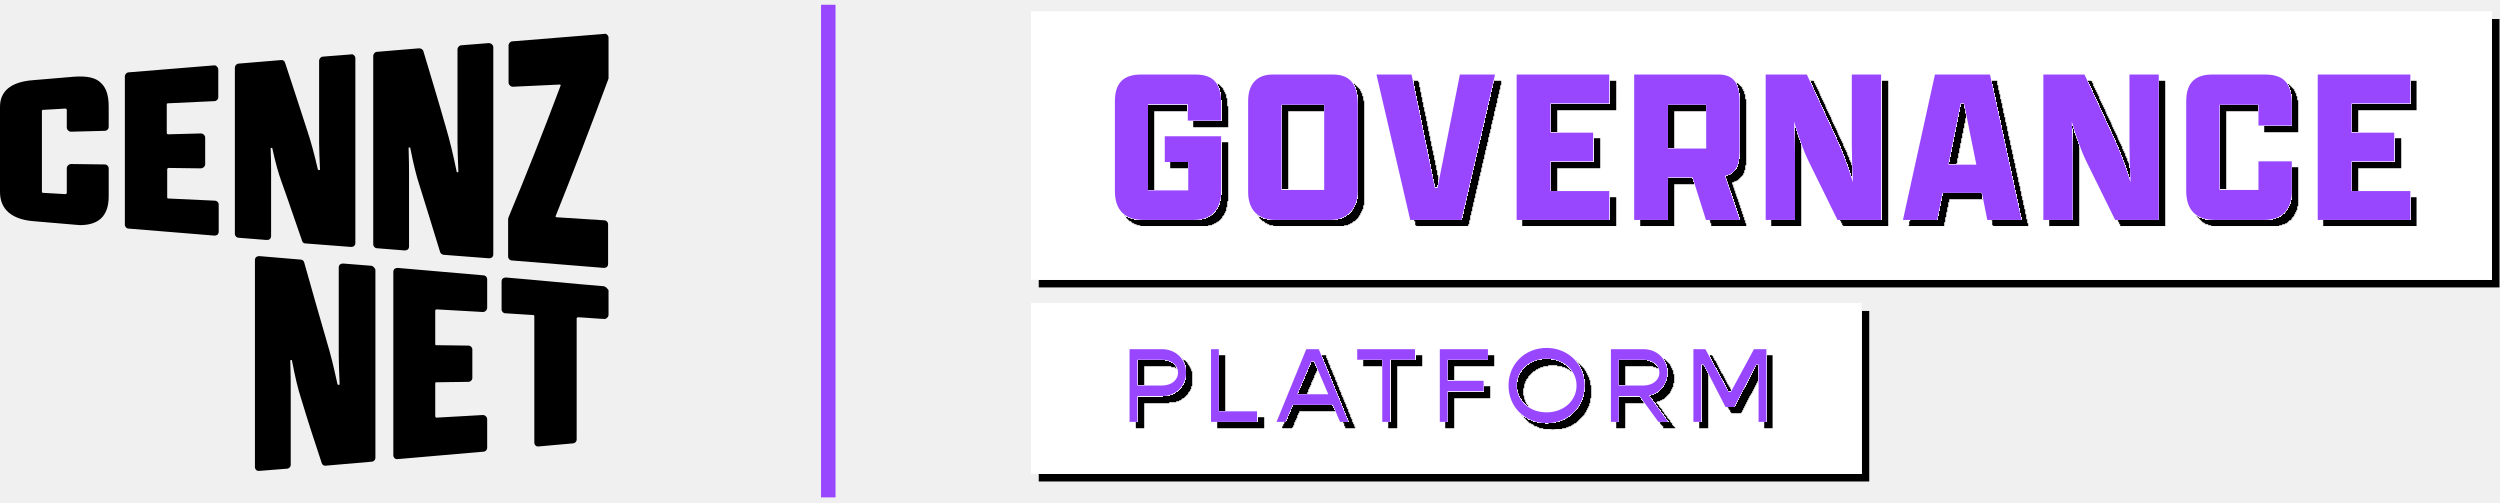
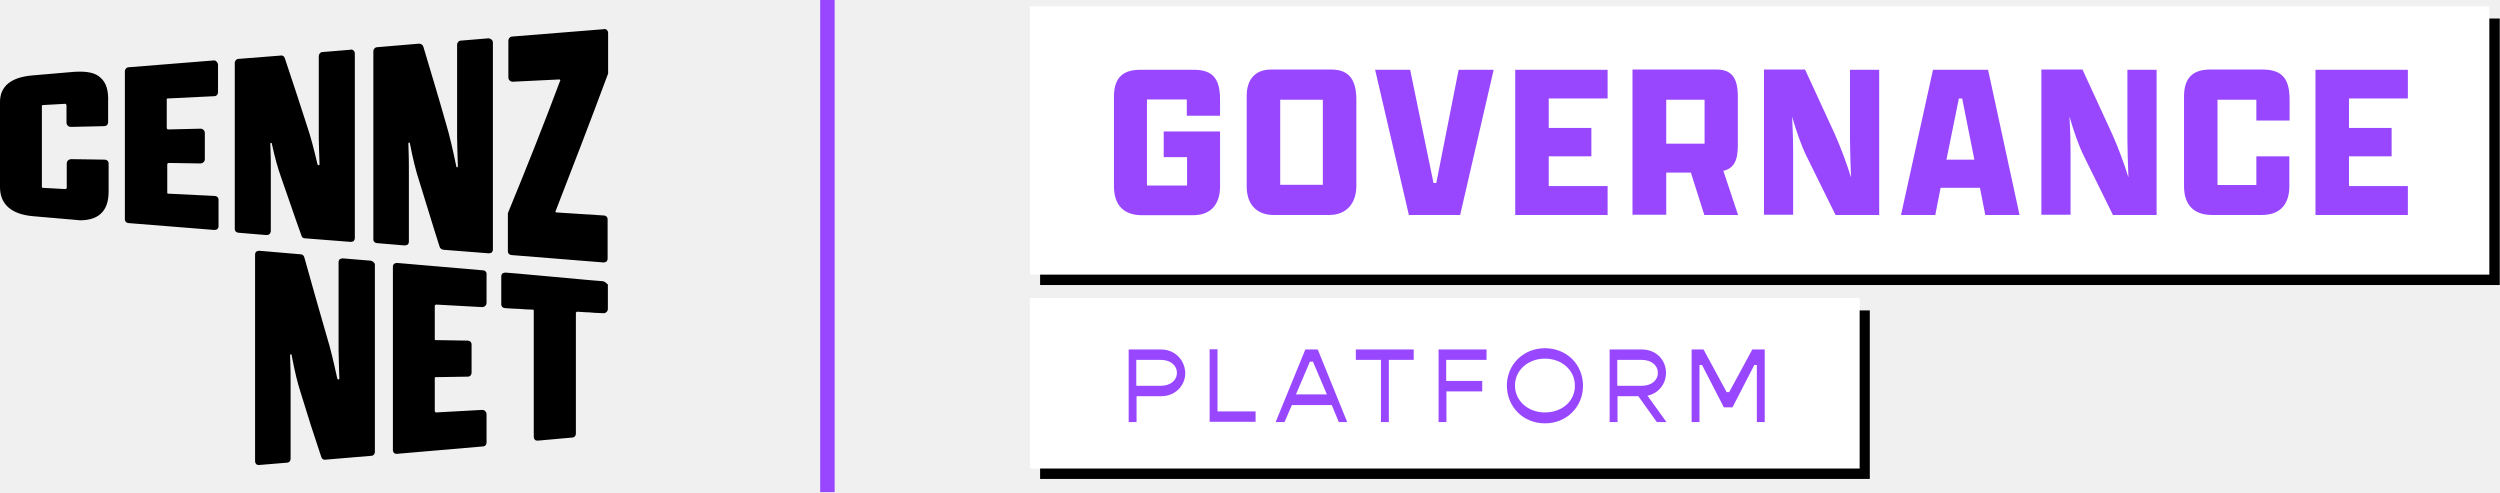
- <svg xmlns="http://www.w3.org/2000/svg" width="468" height="94" viewBox="0 0 468 94" fill="none">
-   <path d="M18.877 15.503C17.897 14.522 16.262 14.195 13.892 14.358L6.129 15.012C2.043 15.339 0 17.055 0 19.997V35.933C0 39.201 2.206 41.081 6.292 41.408L13.974 42.062C14.301 42.062 14.628 42.143 14.955 42.143C16.671 42.143 17.978 41.735 18.877 40.917C19.858 40.019 20.348 38.629 20.348 36.75V31.52C20.348 31.111 20.021 30.784 19.613 30.784L13.32 30.703C13.157 30.703 12.912 30.784 12.748 30.948C12.585 31.111 12.503 31.274 12.503 31.52V36.096C12.503 36.178 12.503 36.178 12.421 36.26C12.421 36.26 12.34 36.341 12.258 36.341L8.009 36.096C7.927 36.096 7.845 36.014 7.845 35.933V20.733C7.845 20.651 7.927 20.569 8.009 20.569L12.258 20.324C12.34 20.324 12.34 20.324 12.421 20.406C12.421 20.406 12.503 20.488 12.503 20.569V23.838C12.503 24.083 12.585 24.247 12.748 24.41C12.912 24.573 13.075 24.655 13.32 24.655L19.613 24.492C20.021 24.492 20.348 24.165 20.348 23.756V19.997C20.348 17.791 19.858 16.401 18.877 15.503Z" fill="black" />
-   <path d="M40.126 12.232L24.108 13.54C23.7 13.54 23.373 13.948 23.373 14.275V42.06C23.373 42.469 23.7 42.796 24.108 42.796L40.126 44.103H40.207C40.371 44.103 40.616 44.022 40.698 43.94C40.861 43.776 40.943 43.613 40.943 43.368V38.301C40.943 37.892 40.616 37.566 40.207 37.566L31.463 37.157C31.382 37.157 31.3 37.075 31.3 36.994V31.682C31.3 31.6 31.3 31.6 31.382 31.518C31.382 31.518 31.463 31.437 31.545 31.437L37.592 31.518C37.756 31.518 38.001 31.437 38.164 31.273C38.328 31.11 38.41 30.946 38.41 30.701V25.798C38.41 25.553 38.328 25.389 38.164 25.226C38.001 25.062 37.837 24.981 37.592 24.981L31.463 25.144C31.382 25.144 31.382 25.144 31.3 25.062C31.3 25.062 31.218 24.981 31.218 24.899V19.506C31.218 19.424 31.3 19.342 31.382 19.342L40.126 18.933C40.534 18.933 40.861 18.607 40.861 18.198V13.05C40.861 12.805 40.779 12.641 40.616 12.478C40.534 12.314 40.289 12.232 40.126 12.232Z" fill="black" />
-   <path d="M50.504 44.756C50.668 44.593 50.75 44.429 50.75 44.184V32.253C50.75 31.272 50.75 29.883 50.668 27.84C50.668 27.676 50.75 27.676 50.831 27.676C50.913 27.676 50.995 27.676 50.995 27.84C51.567 30.455 52.139 32.498 52.711 34.051C54.018 37.646 55.244 41.405 56.552 45.083C56.633 45.41 56.879 45.573 57.206 45.573L65.704 46.227H65.786C65.95 46.227 66.195 46.145 66.276 46.063C66.44 45.9 66.522 45.736 66.522 45.491V10.924C66.522 10.679 66.44 10.515 66.276 10.352C66.113 10.188 65.868 10.107 65.704 10.188L60.474 10.597C60.066 10.597 59.739 11.005 59.739 11.332V26.777C59.739 28.085 59.821 29.719 59.902 31.681C59.902 31.844 59.821 31.844 59.739 31.844C59.657 31.844 59.575 31.844 59.494 31.681C58.84 28.82 58.186 26.451 57.532 24.489C56.143 20.24 54.754 15.909 53.365 11.741C53.283 11.414 52.956 11.169 52.547 11.251L44.702 11.904C44.294 11.904 43.967 12.313 43.967 12.64V43.775C43.967 44.184 44.294 44.511 44.702 44.511L49.851 44.919C50.096 44.919 50.341 44.919 50.504 44.756Z" fill="black" />
-   <path d="M91.527 8.064L86.379 8.473C85.97 8.473 85.643 8.882 85.643 9.209V26.615C85.643 28.086 85.725 29.884 85.806 32.09C85.806 32.254 85.725 32.254 85.643 32.254C85.561 32.254 85.48 32.254 85.48 32.09C84.826 28.903 84.172 26.206 83.518 24C82.129 19.097 80.658 14.275 79.269 9.617C79.187 9.29 78.86 9.045 78.452 9.045L70.607 9.699C70.198 9.699 69.871 10.107 69.871 10.434V45.737C69.871 46.146 70.198 46.473 70.607 46.473L75.755 46.882C76 46.882 76.163 46.8 76.327 46.718C76.49 46.555 76.572 46.391 76.572 46.146V32.744C76.572 31.6 76.572 30.047 76.49 27.759C76.49 27.596 76.572 27.596 76.654 27.596C76.736 27.596 76.817 27.596 76.817 27.759C77.389 30.701 77.961 32.989 78.533 34.705C79.841 38.791 81.067 42.959 82.374 47.127C82.456 47.453 82.701 47.617 83.028 47.699L91.527 48.352H91.609C91.772 48.352 92.017 48.271 92.099 48.189C92.262 48.026 92.344 47.862 92.344 47.617V8.882C92.344 8.636 92.262 8.473 92.099 8.31C91.936 8.146 91.69 8.064 91.527 8.064Z" fill="black" />
-   <path d="M113.835 14.929C113.835 14.847 113.917 14.766 113.917 14.684V7.084C113.917 6.839 113.835 6.675 113.672 6.512C113.508 6.348 113.263 6.267 113.1 6.348L95.938 7.738C95.53 7.738 95.203 8.146 95.203 8.473V15.419C95.203 15.665 95.284 15.828 95.448 15.991C95.611 16.155 95.775 16.237 96.02 16.237L104.764 15.828C104.846 15.828 104.927 15.91 104.927 15.91C104.927 15.91 105.009 15.991 104.927 16.073C101.74 24.572 98.472 32.826 95.203 40.671C95.203 40.753 95.121 40.834 95.121 40.998V48.026C95.121 48.434 95.448 48.761 95.857 48.761L113.018 50.15H113.1C113.263 50.15 113.508 50.069 113.59 49.987C113.753 49.824 113.835 49.66 113.835 49.415V41.978C113.835 41.57 113.508 41.243 113.1 41.243L104.192 40.671C104.11 40.671 104.029 40.589 104.029 40.589C104.029 40.589 103.947 40.508 104.029 40.426C107.297 32.254 110.566 23.755 113.835 14.929Z" fill="black" />
-   <path d="M69.379 49.741L64.23 49.333C63.985 49.333 63.822 49.414 63.658 49.496C63.495 49.66 63.413 49.823 63.413 50.068V66.576C63.413 67.965 63.495 69.763 63.576 71.887C63.576 72.051 63.495 72.051 63.413 72.051C63.331 72.051 63.249 72.051 63.168 71.887C62.514 68.864 61.86 66.167 61.206 64.042C59.817 59.221 58.346 54.154 56.957 49.169C56.875 48.842 56.63 48.597 56.303 48.597L48.54 47.943C48.295 47.943 48.131 48.025 47.968 48.107C47.804 48.27 47.723 48.434 47.723 48.679V87.414C47.723 87.659 47.804 87.823 47.968 87.986C48.131 88.15 48.295 88.15 48.458 88.15H48.54L53.688 87.741C54.097 87.741 54.424 87.414 54.424 87.006V72.786C54.424 71.642 54.424 70.008 54.342 67.556C54.342 67.393 54.424 67.393 54.505 67.393C54.587 67.393 54.669 67.393 54.669 67.556C55.241 70.58 55.813 72.95 56.385 74.666C57.611 78.752 58.918 82.756 60.226 86.679C60.307 87.006 60.634 87.251 61.043 87.169L69.542 86.433C69.951 86.433 70.277 86.107 70.277 85.698V50.477C70.114 50.068 69.787 49.741 69.379 49.741Z" fill="black" />
-   <path d="M90.465 51.542L74.448 50.152C74.203 50.152 74.04 50.234 73.876 50.316C73.713 50.479 73.631 50.643 73.631 50.888V85.21C73.631 85.455 73.713 85.619 73.876 85.782C74.04 85.946 74.203 85.946 74.366 85.946H74.448L90.465 84.556C90.874 84.556 91.201 84.23 91.201 83.821V78.509C91.201 78.264 91.119 78.101 90.956 77.937C90.792 77.774 90.629 77.692 90.383 77.692L81.721 78.182C81.639 78.182 81.639 78.182 81.558 78.101C81.558 78.101 81.476 78.019 81.476 77.937V71.726C81.476 71.645 81.558 71.563 81.639 71.563L87.687 71.481C88.095 71.481 88.422 71.154 88.422 70.746V65.434C88.422 65.025 88.095 64.698 87.687 64.698L81.639 64.617C81.558 64.617 81.476 64.535 81.476 64.453V58.161C81.476 58.079 81.476 58.079 81.558 57.998C81.558 57.998 81.639 57.916 81.721 57.916L90.383 58.406C90.629 58.406 90.792 58.324 90.956 58.161C91.119 57.998 91.201 57.834 91.201 57.589V52.277C91.201 51.868 90.874 51.542 90.465 51.542Z" fill="black" />
-   <path d="M113.019 53.584C109.75 53.339 106.727 53.012 103.866 52.766C100.924 52.521 97.901 52.194 94.714 51.949C94.469 51.949 94.305 52.031 94.142 52.113C93.978 52.276 93.897 52.44 93.897 52.685V57.915C93.897 58.323 94.223 58.65 94.632 58.65C95.531 58.732 96.43 58.732 97.247 58.814C98.064 58.895 98.881 58.895 99.862 58.977C99.944 58.977 100.025 59.059 100.025 59.141V82.839C100.025 83.085 100.107 83.248 100.271 83.412C100.434 83.575 100.598 83.575 100.761 83.575H100.843L107.217 83.003C107.625 83.003 107.952 82.676 107.952 82.267V59.631C107.952 59.549 107.952 59.549 108.034 59.468C108.034 59.468 108.116 59.386 108.197 59.386C109.096 59.468 109.914 59.468 110.649 59.549C111.385 59.631 112.202 59.631 113.101 59.713C113.346 59.713 113.509 59.631 113.673 59.468C113.836 59.304 113.918 59.141 113.918 58.895V54.319C113.673 53.992 113.428 53.665 113.019 53.584Z" fill="black" />
-   <g filter="url(#filter0_d_312_28)">
-     <rect x="193" y="2.1" width="273.479" height="50.278" fill="white" />
-     <g filter="url(#filter1_d_312_28)">
-       <path d="M228.595 22.577V19.521C228.595 15.794 227.381 13.952 223.738 13.952H213.606C210.633 13.952 208.707 15.25 208.707 18.934V35.767C208.707 39.367 210.633 41.168 213.982 41.168H223.487C227.339 41.168 228.595 38.572 228.595 35.809V25.508H218.044V30.323H222.44V35.641H214.904V19.521H222.357V22.577H228.595ZM238.636 41.168H249.062C252.37 41.168 254.17 38.865 254.17 35.767V19.604C254.17 16.045 252.956 13.952 249.522 13.952H238.217C235.412 13.952 233.653 15.627 233.653 18.892V35.976C233.653 39.535 235.83 41.168 238.636 41.168ZM239.892 35.557V19.604H247.889V35.557H239.892ZM264.247 13.952H257.674L263.996 41.168H273.585L279.865 13.952H273.292L269.104 35.18H268.602L264.247 13.952ZM283.915 41.168H301.25V35.767H290.238V30.198H298.235V24.838H290.238V19.353H301.25V13.952H283.915V41.168ZM312.24 41.168V33.212H316.846L319.358 41.168H325.681L322.917 32.919C324.843 32.501 325.639 31.077 325.639 28.314V18.934C325.639 15.585 324.55 13.952 321.703 13.952H305.918V41.168H312.24ZM312.24 27.811V19.604H319.4V27.811H312.24ZM352.143 41.168V13.952H346.657V27.099C346.657 28.858 346.741 31.454 346.867 34.134C346.071 31.538 345.024 28.648 343.768 25.927L338.241 13.952H330.537V41.168H336.022V29.318C336.022 27.811 335.98 25.383 335.855 22.745C336.608 25.383 337.529 28.062 338.618 30.282L343.978 41.168H352.143ZM372.02 41.168H378.427L372.523 13.952H362.222L356.235 41.168H362.641L363.646 36.102H371.015L372.02 41.168ZM367.038 19.353H367.666L369.969 30.826H364.735L367.038 19.353ZM404.121 41.168V13.952H398.636V27.099C398.636 28.858 398.719 31.454 398.845 34.134C398.05 31.538 397.003 28.648 395.747 25.927L390.22 13.952H382.515V41.168H388V29.318C388 27.811 387.959 25.383 387.833 22.745C388.587 25.383 389.508 28.062 390.596 30.282L395.956 41.168H404.121ZM422.784 30.198V35.557H415.499V19.604H422.784V23.498H429.023V19.604C429.023 15.836 427.809 13.952 423.999 13.952H414.159C411.144 13.952 409.26 15.292 409.26 18.976V35.767C409.26 39.367 411.186 41.168 414.536 41.168H423.831C427.809 41.168 429.023 38.572 429.023 35.809V30.198H422.784ZM433.88 41.168H451.215V35.767H440.203V30.198H448.2V24.838H440.203V19.353H451.215V13.952H433.88V41.168Z" fill="#9847FF" />
+ <svg xmlns="http://www.w3.org/2000/svg" version="1.1" id="Layer_1" x="0px" y="0px" viewBox="0 0 985 193.9" style="enable-background:new 0 0 985 193.9;" xml:space="preserve">
+   <style type="text/css">
+ 	.st0{fill:#FFFFFF;}
+ 	.st1{fill:#9847FF;}
+ 	.st2{fill:none;stroke:#9847FF;stroke-width:5.703;}
+ </style>
+   <g>
+     <g>
+       <rect x="409.8" y="122.3" width="326.9" height="66.4" />
    </g>
+     <rect x="409.8" y="7.3" width="575.1" height="105" />
+     <path d="M39.7,30.7c-2.1-2.1-5.5-2.7-10.5-2.4l-16.3,1.4C4.3,30.4,0,34,0,40.2v33.5c0,6.9,4.6,10.8,13.2,11.5l16.2,1.4   c0.7,0,1.4,0.2,2.1,0.2c3.6,0,6.4-0.9,8.2-2.6c2.1-1.9,3.1-4.8,3.1-8.8v-11c0-0.9-0.7-1.5-1.5-1.5L28,62.7c-0.3,0-0.9,0.2-1.2,0.5   c-0.3,0.3-0.5,0.7-0.5,1.2V74c0,0.2,0,0.2-0.2,0.3c0,0-0.2,0.2-0.3,0.2L16.8,74c-0.2,0-0.3-0.2-0.3-0.3v-32c0-0.2,0.2-0.3,0.3-0.3   l8.9-0.5c0.2,0,0.2,0,0.3,0.2c0,0,0.2,0.2,0.2,0.3v6.9c0,0.5,0.2,0.9,0.5,1.2c0.3,0.3,0.7,0.5,1.2,0.5l13.2-0.3   c0.9,0,1.5-0.7,1.5-1.5v-7.9C42.8,35.5,41.8,32.6,39.7,30.7z" />
+     <path d="M84.4,23.8l-33.7,2.7c-0.9,0-1.5,0.9-1.5,1.5v58.4c0,0.9,0.7,1.5,1.5,1.5l33.7,2.7h0.2c0.3,0,0.9-0.2,1-0.3   c0.3-0.3,0.5-0.7,0.5-1.2V78.7c0-0.9-0.7-1.5-1.5-1.5l-18.4-0.9c-0.2,0-0.3-0.2-0.3-0.3V64.7c0-0.2,0-0.2,0.2-0.3   c0,0,0.2-0.2,0.3-0.2L79,64.4c0.3,0,0.9-0.2,1.2-0.5c0.3-0.3,0.5-0.7,0.5-1.2V52.4c0-0.5-0.2-0.9-0.5-1.2c-0.3-0.3-0.7-0.5-1.2-0.5   L66.2,51c-0.2,0-0.2,0-0.3-0.2c0,0-0.2-0.2-0.2-0.3V39.1c0-0.2,0.2-0.3,0.3-0.3l18.4-0.9c0.9,0,1.5-0.7,1.5-1.5V25.6   c0-0.5-0.2-0.9-0.5-1.2C85.2,24,84.7,23.8,84.4,23.8z" />
+     <path d="M106.2,92.2c0.3-0.3,0.5-0.7,0.5-1.2V65.9c0-2.1,0-5-0.2-9.3c0-0.3,0.2-0.3,0.3-0.3c0.2,0,0.3,0,0.3,0.3   c1.2,5.5,2.4,9.8,3.6,13.1c2.7,7.6,5.3,15.5,8.1,23.2c0.2,0.7,0.7,1,1.4,1l17.9,1.4h0.2c0.3,0,0.9-0.2,1-0.3   c0.3-0.3,0.5-0.7,0.5-1.2V21.1c0-0.5-0.2-0.9-0.5-1.2c-0.3-0.3-0.9-0.5-1.2-0.3l-11,0.9c-0.9,0-1.5,0.9-1.5,1.5v32.5   c0,2.7,0.2,6.2,0.3,10.3c0,0.3-0.2,0.3-0.3,0.3s-0.3,0-0.5-0.3c-1.4-6-2.7-11-4.1-15.1c-2.9-8.9-5.8-18-8.8-26.8   c-0.2-0.7-0.9-1.2-1.7-1L94,23.2c-0.9,0-1.5,0.9-1.5,1.5v65.5c0,0.9,0.7,1.5,1.5,1.5l10.8,0.9C105.3,92.6,105.8,92.6,106.2,92.2z" />
+     <path d="M192.4,15.1l-10.8,0.9c-0.9,0-1.5,0.9-1.5,1.5v36.6c0,3.1,0.2,6.9,0.3,11.5c0,0.3-0.2,0.3-0.3,0.3c-0.2,0-0.3,0-0.3-0.3   c-1.4-6.7-2.7-12.4-4.1-17c-2.9-10.3-6-20.4-8.9-30.2c-0.2-0.7-0.9-1.2-1.7-1.2l-16.5,1.4c-0.9,0-1.5,0.9-1.5,1.5v74.2   c0,0.9,0.7,1.5,1.5,1.5l10.8,0.9c0.5,0,0.9-0.2,1.2-0.3c0.3-0.3,0.5-0.7,0.5-1.2V67c0-2.4,0-5.7-0.2-10.5c0-0.3,0.2-0.3,0.3-0.3   c0.2,0,0.3,0,0.3,0.3c1.2,6.2,2.4,11,3.6,14.6c2.7,8.6,5.3,17.4,8.1,26.1c0.2,0.7,0.7,1,1.4,1.2l17.9,1.4h0.2c0.3,0,0.9-0.2,1-0.3   c0.3-0.3,0.5-0.7,0.5-1.2V16.8c0-0.5-0.2-0.9-0.5-1.2C193.3,15.3,192.8,15.1,192.4,15.1z" />
+     <path d="M239.4,29.5c0-0.2,0.2-0.3,0.2-0.5V13c0-0.5-0.2-0.9-0.5-1.2c-0.3-0.3-0.9-0.5-1.2-0.3l-36.1,2.9c-0.9,0-1.5,0.9-1.5,1.5   v14.6c0,0.5,0.2,0.9,0.5,1.2c0.3,0.3,0.7,0.5,1.2,0.5l18.4-0.9c0.2,0,0.3,0.2,0.3,0.2s0.2,0.2,0,0.3c-6.7,17.9-13.6,35.2-20.4,51.7   c0,0.2-0.2,0.3-0.2,0.7v14.8c0,0.9,0.7,1.5,1.5,1.5l36.1,2.9h0.2c0.3,0,0.9-0.2,1-0.3c0.3-0.3,0.5-0.7,0.5-1.2V86.4   c0-0.9-0.7-1.5-1.5-1.5l-18.7-1.2c-0.2,0-0.3-0.2-0.3-0.2s-0.2-0.2,0-0.3C225.6,65.9,232.5,48.1,239.4,29.5z" />
+     <path d="M145.9,102.7l-10.8-0.9c-0.5,0-0.9,0.2-1.2,0.3c-0.3,0.3-0.5,0.7-0.5,1.2v34.7c0,2.9,0.2,6.7,0.3,11.2   c0,0.3-0.2,0.3-0.3,0.3s-0.3,0-0.5-0.3c-1.4-6.4-2.7-12-4.1-16.5c-2.9-10.1-6-20.8-8.9-31.3c-0.2-0.7-0.7-1.2-1.4-1.2l-16.3-1.4   c-0.5,0-0.9,0.2-1.2,0.3c-0.3,0.3-0.5,0.7-0.5,1.2v81.4c0,0.5,0.2,0.9,0.5,1.2c0.3,0.3,0.7,0.3,1,0.3h0.2l10.8-0.9   c0.9,0,1.5-0.7,1.5-1.5v-29.9c0-2.4,0-5.8-0.2-11c0-0.3,0.2-0.3,0.3-0.3s0.3,0,0.3,0.3c1.2,6.4,2.4,11.3,3.6,14.9   c2.6,8.6,5.3,17,8.1,25.3c0.2,0.7,0.9,1.2,1.7,1l17.9-1.5c0.9,0,1.5-0.7,1.5-1.5v-74.1C147.4,103.4,146.7,102.7,145.9,102.7z" />
+     <path d="M190.2,106.5l-33.7-2.9c-0.5,0-0.9,0.2-1.2,0.3c-0.3,0.3-0.5,0.7-0.5,1.2v72.2c0,0.5,0.2,0.9,0.5,1.2   c0.3,0.3,0.7,0.3,1,0.3h0.2l33.7-2.9c0.9,0,1.5-0.7,1.5-1.5v-11.2c0-0.5-0.2-0.9-0.5-1.2c-0.3-0.3-0.7-0.5-1.2-0.5l-18.2,1   c-0.2,0-0.2,0-0.3-0.2c0,0-0.2-0.2-0.2-0.3v-13.1c0-0.2,0.2-0.3,0.3-0.3l12.7-0.2c0.9,0,1.5-0.7,1.5-1.5v-11.2   c0-0.9-0.7-1.5-1.5-1.5l-12.7-0.2c-0.2,0-0.3-0.2-0.3-0.3v-13.2c0-0.2,0-0.2,0.2-0.3c0,0,0.2-0.2,0.3-0.2l18.2,1   c0.5,0,0.9-0.2,1.2-0.5c0.3-0.3,0.5-0.7,0.5-1.2V108C191.8,107.2,191.1,106.5,190.2,106.5z" />
+     <path d="M237.6,110.8c-6.9-0.5-13.2-1.2-19.2-1.7c-6.2-0.5-12.5-1.2-19.2-1.7c-0.5,0-0.9,0.2-1.2,0.3c-0.3,0.3-0.5,0.7-0.5,1.2v11   c0,0.9,0.7,1.5,1.5,1.5c1.9,0.2,3.8,0.2,5.5,0.3c1.7,0.2,3.4,0.2,5.5,0.3c0.2,0,0.3,0.2,0.3,0.3v49.8c0,0.5,0.2,0.9,0.5,1.2   c0.3,0.3,0.7,0.3,1,0.3h0.2l13.4-1.2c0.9,0,1.5-0.7,1.5-1.5v-47.6c0-0.2,0-0.2,0.2-0.3c0,0,0.2-0.2,0.3-0.2   c1.9,0.2,3.6,0.2,5.2,0.3c1.5,0.2,3.3,0.2,5.2,0.3c0.5,0,0.9-0.2,1.2-0.5c0.3-0.3,0.5-0.7,0.5-1.2v-9.6   C239,111.7,238.5,111,237.6,110.8z" />
+     <rect x="405.8" y="2.5" class="st0" width="575" height="105.7" />
+     <g>
+       <path class="st1" d="M480.7,45.6v-6.4c0-7.8-2.6-11.7-10.2-11.7h-21.3c-6.3,0-10.3,2.7-10.3,10.5v35.4c0,7.6,4,11.4,11.1,11.4h20    c8.1,0,10.7-5.5,10.7-11.3V51.8h-22.2v10.1h9.2v11.2h-15.8V39.2h15.7v6.4H480.7z M501.8,84.7h21.9c7,0,10.7-4.8,10.7-11.4v-34    c0-7.5-2.6-11.9-9.8-11.9h-23.8c-5.9,0-9.6,3.5-9.6,10.4v35.9C491.3,81.3,495.9,84.7,501.8,84.7z M504.4,72.9V39.3h16.8v33.5    H504.4z M555.6,27.5h-13.8l13.3,57.2h20.2l13.2-57.2h-13.8l-8.8,44.6h-1.1L555.6,27.5z M597,84.7h36.4V73.3h-23.2V61.6h16.8V50.4    h-16.8V38.8h23.2V27.5H597V84.7z M656.5,84.7V68h9.7l5.3,16.7h13.3L679,67.3c4-0.9,5.7-3.9,5.7-9.7V37.9c0-7-2.3-10.5-8.3-10.5    h-33.2v57.2H656.5z M656.5,56.6V39.3h15.1v17.3H656.5z M740.4,84.7V27.5h-11.5v27.6c0,3.7,0.2,9.2,0.4,14.8    c-1.7-5.5-3.9-11.5-6.5-17.3l-11.6-25.2H695v57.2h11.5V59.8c0-3.2-0.1-8.3-0.4-13.8c1.6,5.5,3.5,11.2,5.8,15.8l11.3,22.9H740.4z     M782.2,84.7h13.5l-12.4-57.2h-21.7L749,84.7h13.5l2.1-10.7h15.5L782.2,84.7z M771.8,38.8h1.3l4.8,24.1h-11L771.8,38.8z     M849.7,84.7V27.5h-11.5v27.6c0,3.7,0.2,9.2,0.4,14.8c-1.7-5.5-3.9-11.5-6.5-17.3l-11.6-25.2h-16.2v57.2h11.5V59.8    c0-3.2-0.1-8.3-0.4-13.8c1.6,5.5,3.5,11.2,5.8,15.8l11.3,22.9H849.7z M889,61.6v11.3h-15.3V39.3H889v8.2h13.1v-8.2    c0-7.9-2.6-11.9-10.6-11.9h-20.7c-6.3,0-10.3,2.8-10.3,10.6v35.3c0,7.6,4,11.4,11.1,11.4h19.5c8.4,0,10.9-5.5,10.9-11.3V61.6H889z     M912.3,84.7h36.4V73.3h-23.2V61.6h16.8V50.4h-16.8V38.8h23.2V27.5h-36.4V84.7z" />
+     </g>
+     <g>
+       <rect x="405.8" y="117.4" class="st0" width="326.9" height="67.2" />
+       <g>
+         <path class="st1" d="M457.5,137.7h-12.8v28.6h3.1v-10.2h9.8c5.3,0,9.4-4,9.4-9.2C466.8,141.7,462.8,137.7,457.5,137.7z      M457.4,152h-9.7v-10.2h9.7c3.7,0,6.3,2.1,6.3,5.1C463.7,149.9,461.1,152,457.4,152z M479.7,162.1v-24.5h-3.1v28.6h18.1v-4.1     H479.7z M527.5,166.3h3.3l-11.6-28.6h-4.9l-11.7,28.6h3.5l2.9-6.7h15.7L527.5,166.3z M510.6,155.4l5.5-12.9h1.2l5.5,12.9H510.6z      M557,137.7h-22.8v4.1h9.9v24.5h3.1v-24.5h9.8V137.7z M585.7,141.8v-4.1h-18.9v28.6h3.1v-12.1H584v-4.1h-14.2v-8.3H585.7z      M608.7,166.8c8.5,0,15-6.4,15-14.8c0-8.4-6.4-14.8-15-14.8c-8.5,0-15,6.4-15,14.8C593.8,160.4,600.2,166.8,608.7,166.8z      M608.7,162.5c-6.7,0-11.8-4.6-11.8-10.6c0-6,5.1-10.6,11.8-10.6c6.7,0,11.8,4.6,11.8,10.6C620.6,158,615.5,162.5,608.7,162.5z      M652.8,166.3h3.8l-7.5-10.4c4.3-0.9,7.3-4.5,7.3-9c0-5.2-4-9.2-9.4-9.2h-12.8v28.6h3.1v-10.2h8.2L652.8,166.3z M637.2,141.8h9.7     c3.7,0,6.3,2.1,6.3,5.1c0,3-2.6,5.1-6.3,5.1h-9.7V141.8z M666.5,166.3h3.1v-22.5h1l8.6,16.7h3.4l8.6-16.7h1v22.5h3.1v-28.6h-4.9     l-9.1,16.8h-1l-9.1-16.8h-4.7V166.3z" />
+       </g>
+     </g>
+     <line class="st2" x1="326" y1="0" x2="326" y2="193.9" />
  </g>
-   <g filter="url(#filter2_d_312_28)">
-     <rect x="193" y="56.738" width="155.485" height="31.969" fill="white" />
-     <g filter="url(#filter3_d_312_28)">
-       <path d="M217.566 65.367H211.455V78.969H212.914V74.139H217.566C220.109 74.139 222.021 72.247 222.021 69.743C222.021 67.26 220.109 65.367 217.566 65.367ZM217.526 72.168H212.914V67.338H217.526C219.281 67.338 220.522 68.324 220.522 69.743C220.522 71.163 219.281 72.168 217.526 72.168ZM228.16 76.998V65.367H226.701V78.969H235.315V76.998H228.16ZM250.86 78.969H252.418L246.878 65.367H244.533L238.974 78.969H240.649L242.01 75.775H249.5L250.86 78.969ZM242.837 73.804L245.459 67.654H246.031L248.653 73.804H242.837ZM264.892 65.367H254.07V67.338H258.761V78.969H260.22V67.338H264.892V65.367ZM278.541 67.338V65.367H269.533V78.969H270.992V73.233H277.733V71.281H270.992V67.338H278.541ZM289.511 79.205C293.572 79.205 296.627 76.17 296.627 72.168C296.627 68.166 293.572 65.131 289.511 65.131C285.47 65.131 282.395 68.166 282.395 72.168C282.395 76.17 285.47 79.205 289.511 79.205ZM289.511 77.195C286.318 77.195 283.913 75.026 283.913 72.168C283.913 69.31 286.318 67.141 289.511 67.141C292.704 67.141 295.129 69.31 295.129 72.168C295.129 75.026 292.704 77.195 289.511 77.195ZM310.456 78.969H312.269L308.682 74.041C310.712 73.607 312.131 71.912 312.131 69.743C312.131 67.26 310.219 65.367 307.676 65.367H301.565V78.969H303.024V74.139H306.927L310.456 78.969ZM303.024 67.338H307.637C309.391 67.338 310.633 68.324 310.633 69.743C310.633 71.163 309.391 72.168 307.637 72.168H303.024V67.338ZM317.004 78.969H318.463V68.245H318.936L323.016 76.189H324.653L328.753 68.245H329.206V78.969H330.665V65.367H328.339L324.022 73.351H323.568L319.251 65.367H317.004V78.969Z" fill="#9847FF" />
-     </g>
-   </g>
-   <line x1="155.054" y1="0.891" x2="155.054" y2="93.11" stroke="#9847FF" stroke-width="2.712" />
-   <defs>
-     <filter id="filter0_d_312_28" x="193" y="2.1" width="274.933" height="51.732" filterUnits="userSpaceOnUse" color-interpolation-filters="sRGB">
-       <feFlood flood-opacity="0" result="BackgroundImageFix" />
-       <feColorMatrix in="SourceAlpha" type="matrix" values="0 0 0 0 0 0 0 0 0 0 0 0 0 0 0 0 0 0 127 0" result="hardAlpha" />
-       <feOffset dx="1.453" dy="1.453" />
-       <feComposite in2="hardAlpha" operator="out" />
-       <feColorMatrix type="matrix" values="0 0 0 0 0 0 0 0 0 0 0 0 0 0 0 0 0 0 1 0" />
-       <feBlend mode="normal" in2="BackgroundImageFix" result="effect1_dropShadow_312_28" />
-       <feBlend mode="normal" in="SourceGraphic" in2="effect1_dropShadow_312_28" result="shape" />
-     </filter>
-     <filter id="filter1_d_312_28" x="208.707" y="13.951" width="243.67" height="28.379" filterUnits="userSpaceOnUse" color-interpolation-filters="sRGB">
-       <feFlood flood-opacity="0" result="BackgroundImageFix" />
-       <feColorMatrix in="SourceAlpha" type="matrix" values="0 0 0 0 0 0 0 0 0 0 0 0 0 0 0 0 0 0 127 0" result="hardAlpha" />
-       <feOffset dx="1.163" dy="1.163" />
-       <feComposite in2="hardAlpha" operator="out" />
-       <feColorMatrix type="matrix" values="0 0 0 0 0 0 0 0 0 0 0 0 0 0 0 0 0 0 1 0" />
-       <feBlend mode="normal" in2="BackgroundImageFix" result="effect1_dropShadow_312_28" />
-       <feBlend mode="normal" in="SourceGraphic" in2="effect1_dropShadow_312_28" result="shape" />
-     </filter>
-     <filter id="filter2_d_312_28" x="193" y="56.738" width="156.938" height="33.422" filterUnits="userSpaceOnUse" color-interpolation-filters="sRGB">
-       <feFlood flood-opacity="0" result="BackgroundImageFix" />
-       <feColorMatrix in="SourceAlpha" type="matrix" values="0 0 0 0 0 0 0 0 0 0 0 0 0 0 0 0 0 0 127 0" result="hardAlpha" />
-       <feOffset dx="1.453" dy="1.453" />
-       <feComposite in2="hardAlpha" operator="out" />
-       <feColorMatrix type="matrix" values="0 0 0 0 0 0 0 0 0 0 0 0 0 0 0 0 0 0 1 0" />
-       <feBlend mode="normal" in2="BackgroundImageFix" result="effect1_dropShadow_312_28" />
-       <feBlend mode="normal" in="SourceGraphic" in2="effect1_dropShadow_312_28" result="shape" />
-     </filter>
-     <filter id="filter3_d_312_28" x="211.455" y="65.131" width="120.372" height="15.237" filterUnits="userSpaceOnUse" color-interpolation-filters="sRGB">
-       <feFlood flood-opacity="0" result="BackgroundImageFix" />
-       <feColorMatrix in="SourceAlpha" type="matrix" values="0 0 0 0 0 0 0 0 0 0 0 0 0 0 0 0 0 0 127 0" result="hardAlpha" />
-       <feOffset dx="1.163" dy="1.163" />
-       <feComposite in2="hardAlpha" operator="out" />
-       <feColorMatrix type="matrix" values="0 0 0 0 0 0 0 0 0 0 0 0 0 0 0 0 0 0 1 0" />
-       <feBlend mode="normal" in2="BackgroundImageFix" result="effect1_dropShadow_312_28" />
-       <feBlend mode="normal" in="SourceGraphic" in2="effect1_dropShadow_312_28" result="shape" />
-     </filter>
-   </defs>
</svg>
